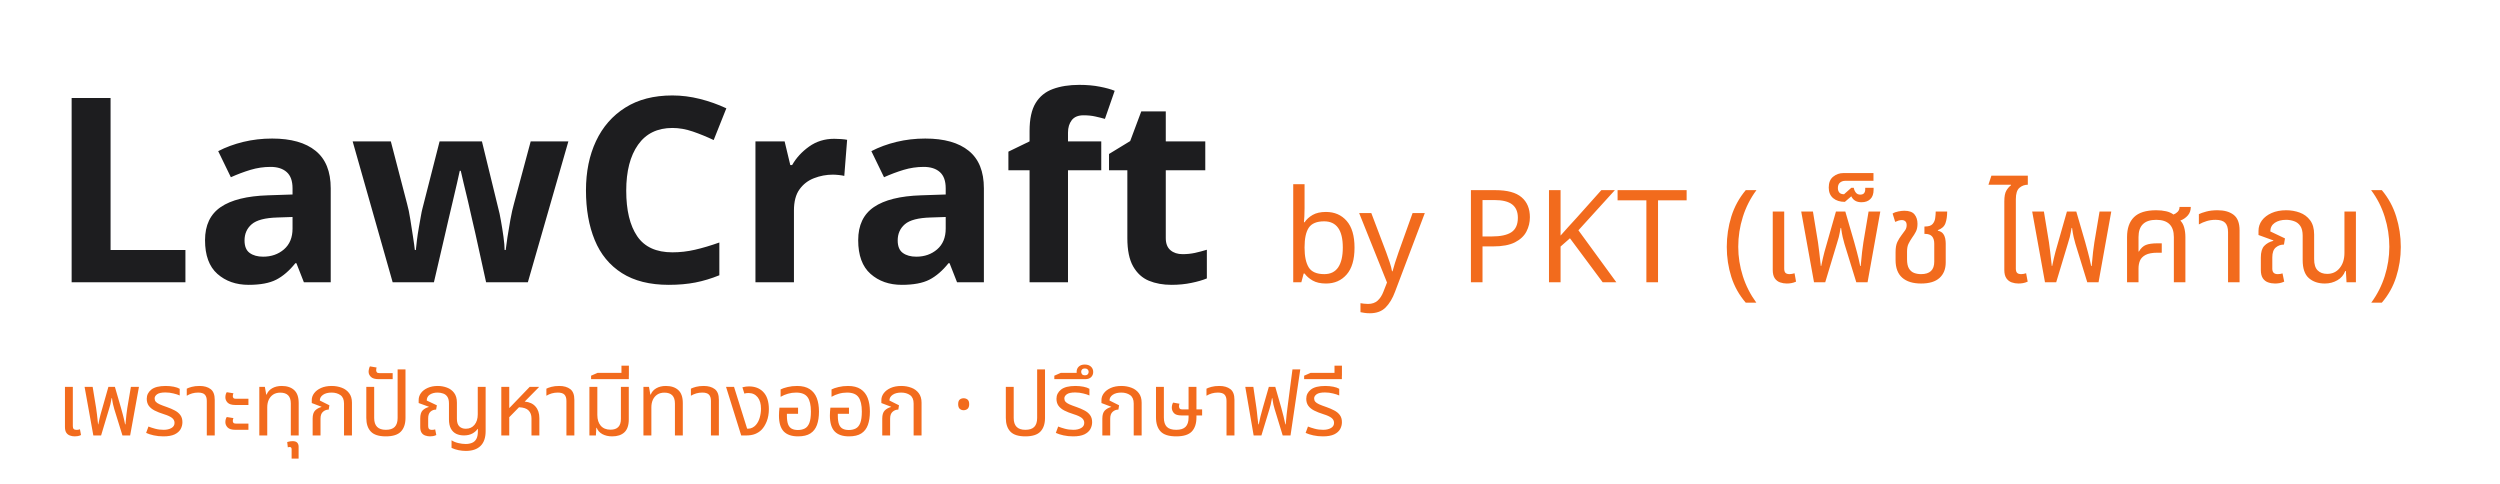
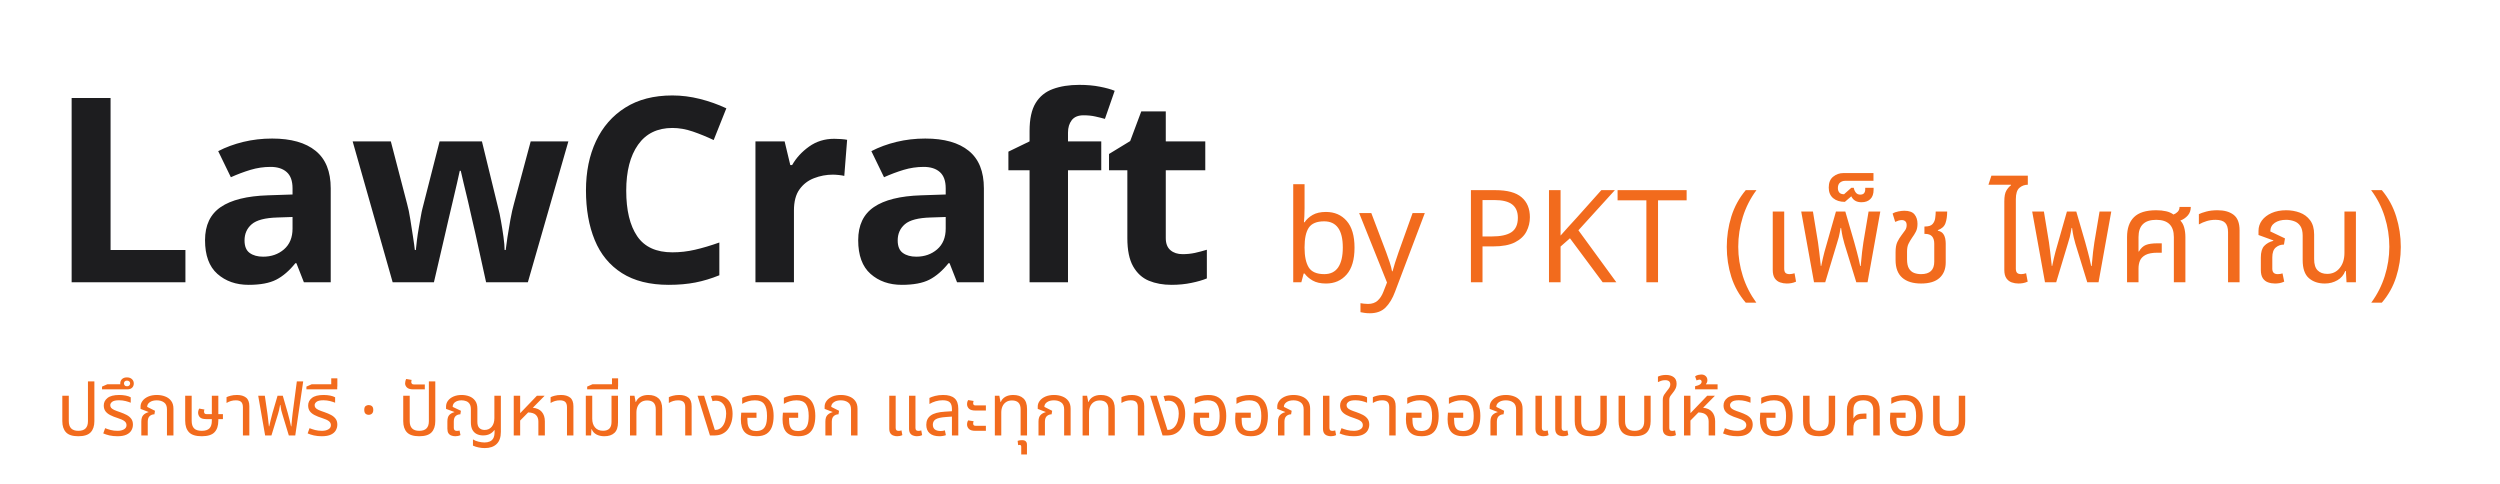
<svg xmlns="http://www.w3.org/2000/svg" viewBox="0 0 620 120" width="620" height="120" role="img" aria-label="LawCraft by PKT">
  <text x="12" y="70" font-family="'Noto Sans Thai','Noto Sans',Inter,Arial,sans-serif" font-size="64" font-weight="700" fill="#1d1d1f" text-anchor="start">LawCraft</text>
  <text x="318" y="70" font-family="'Noto Sans Thai','Noto Sans',Inter,Arial,sans-serif" font-size="32" font-weight="500" fill="#f26b1d" text-anchor="start">by PKT (เพ็ช ไพศาณ)</text>
-   <text x="14" y="108" font-family="'Noto Sans Thai','Noto Sans',Inter,Arial,sans-serif" font-size="22" font-weight="500" fill="#f26b1d" text-anchor="start">เพราะทุกปัญหามีทางออก · ปรึกษาฟรี</text>
+   <text x="14" y="108" font-family="'Noto Sans Thai','Noto Sans',Inter,Arial,sans-serif" font-size="18" font-weight="500" fill="#f26b1d" text-anchor="start">ปรึกษาฟรี · ปัญหามีทางออก และทุกทางออกเราออกแบบให้รอบคอบ</text>
</svg>
